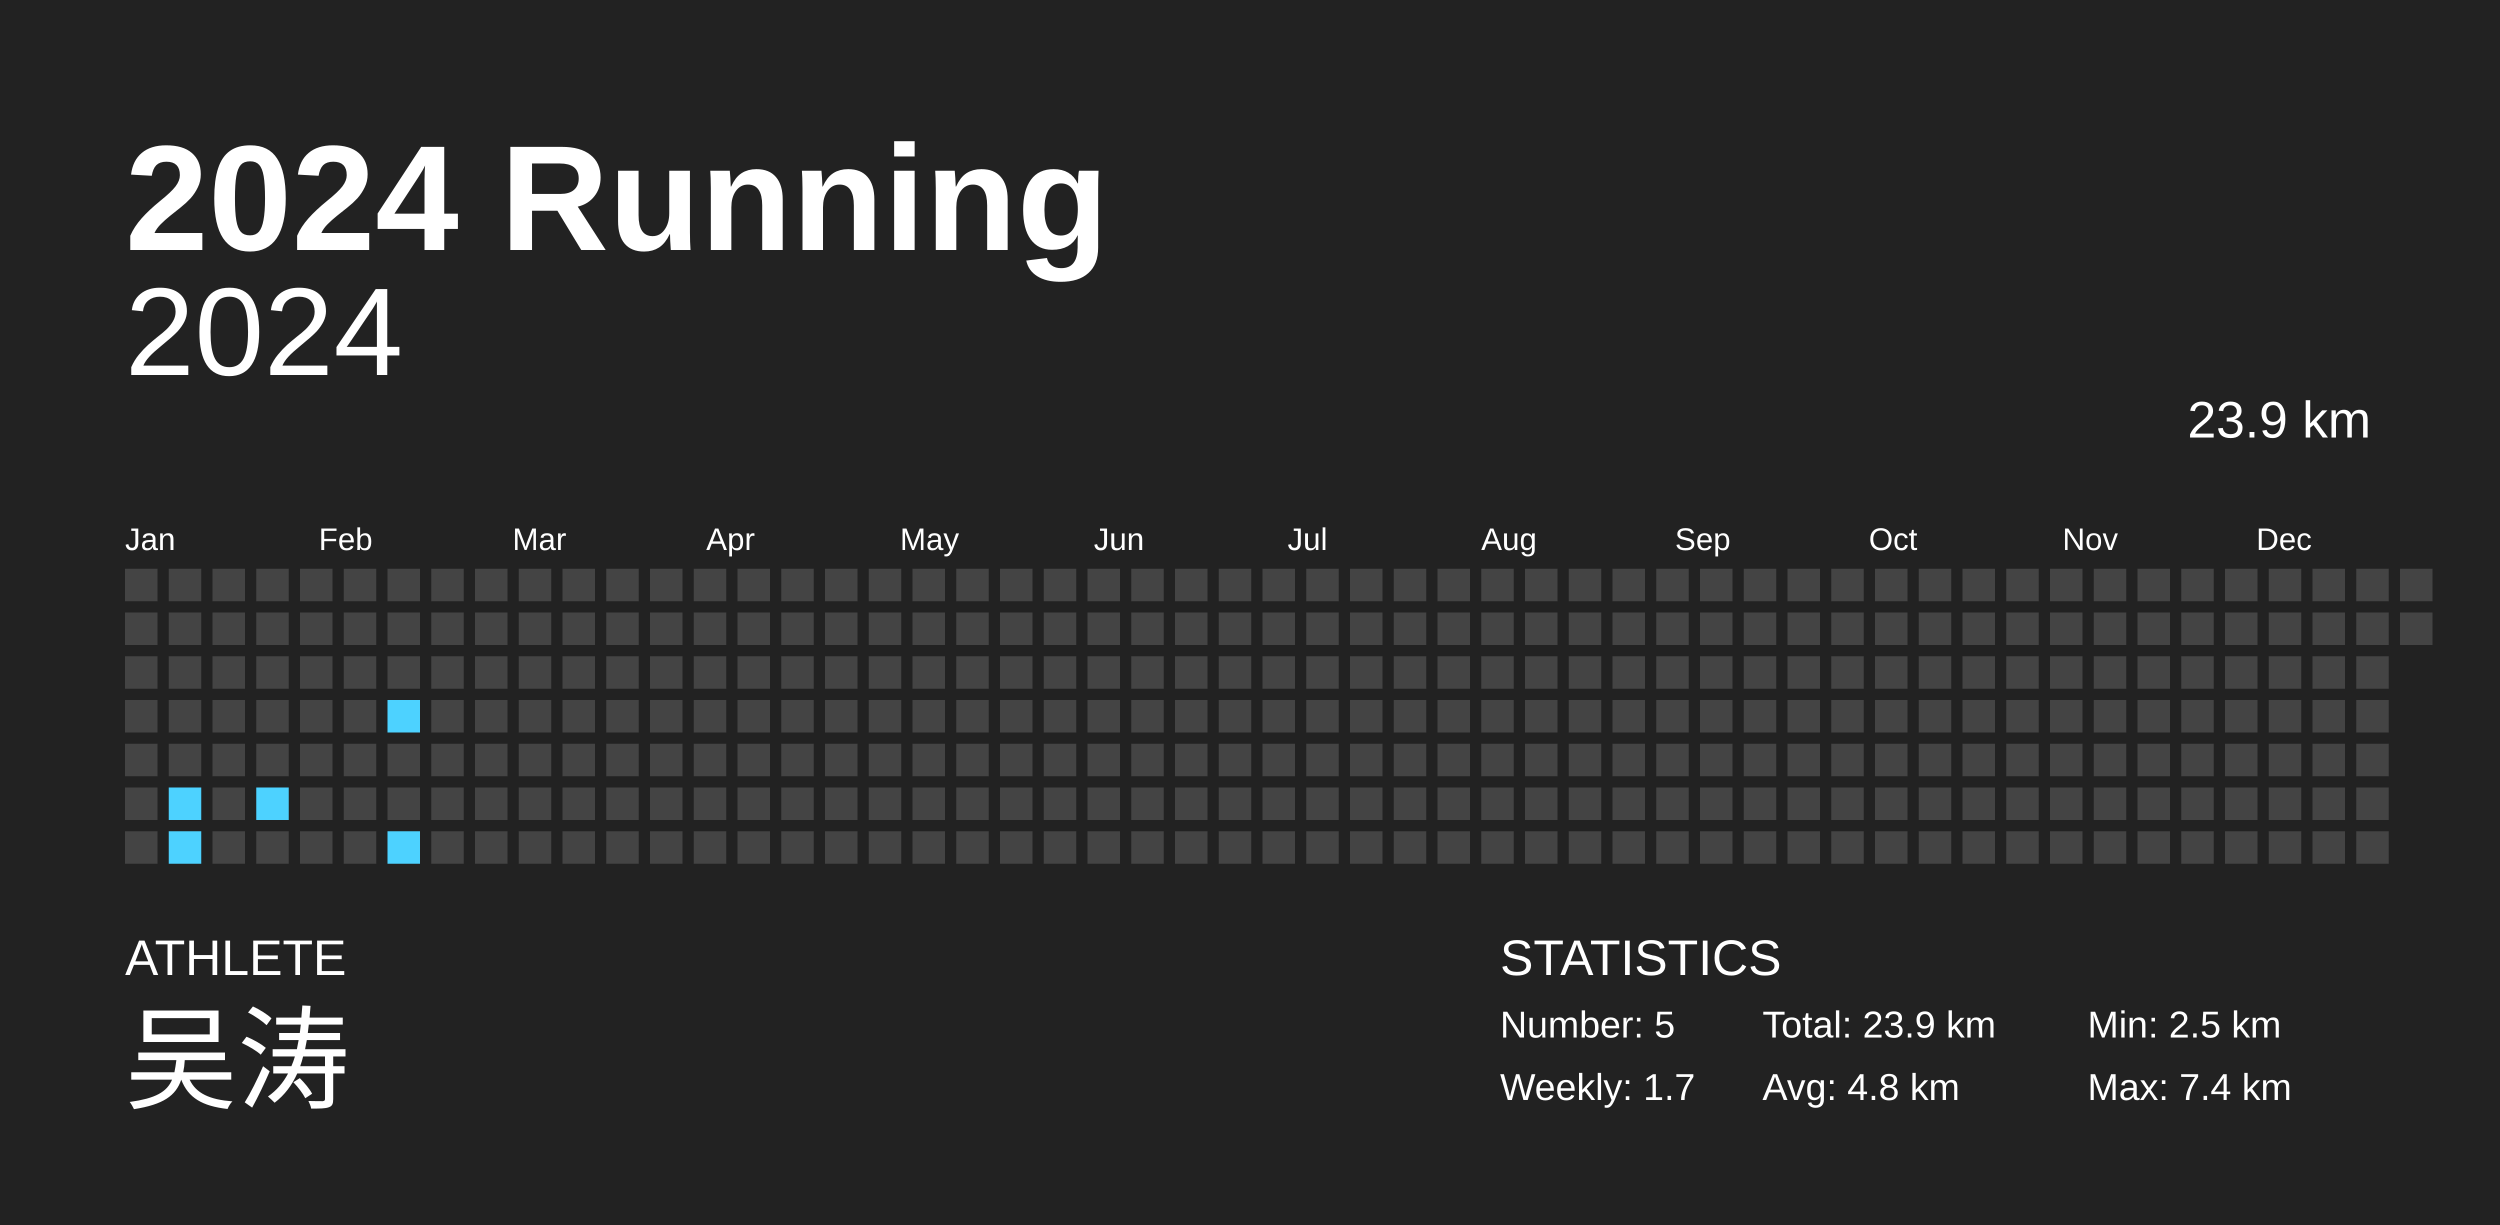
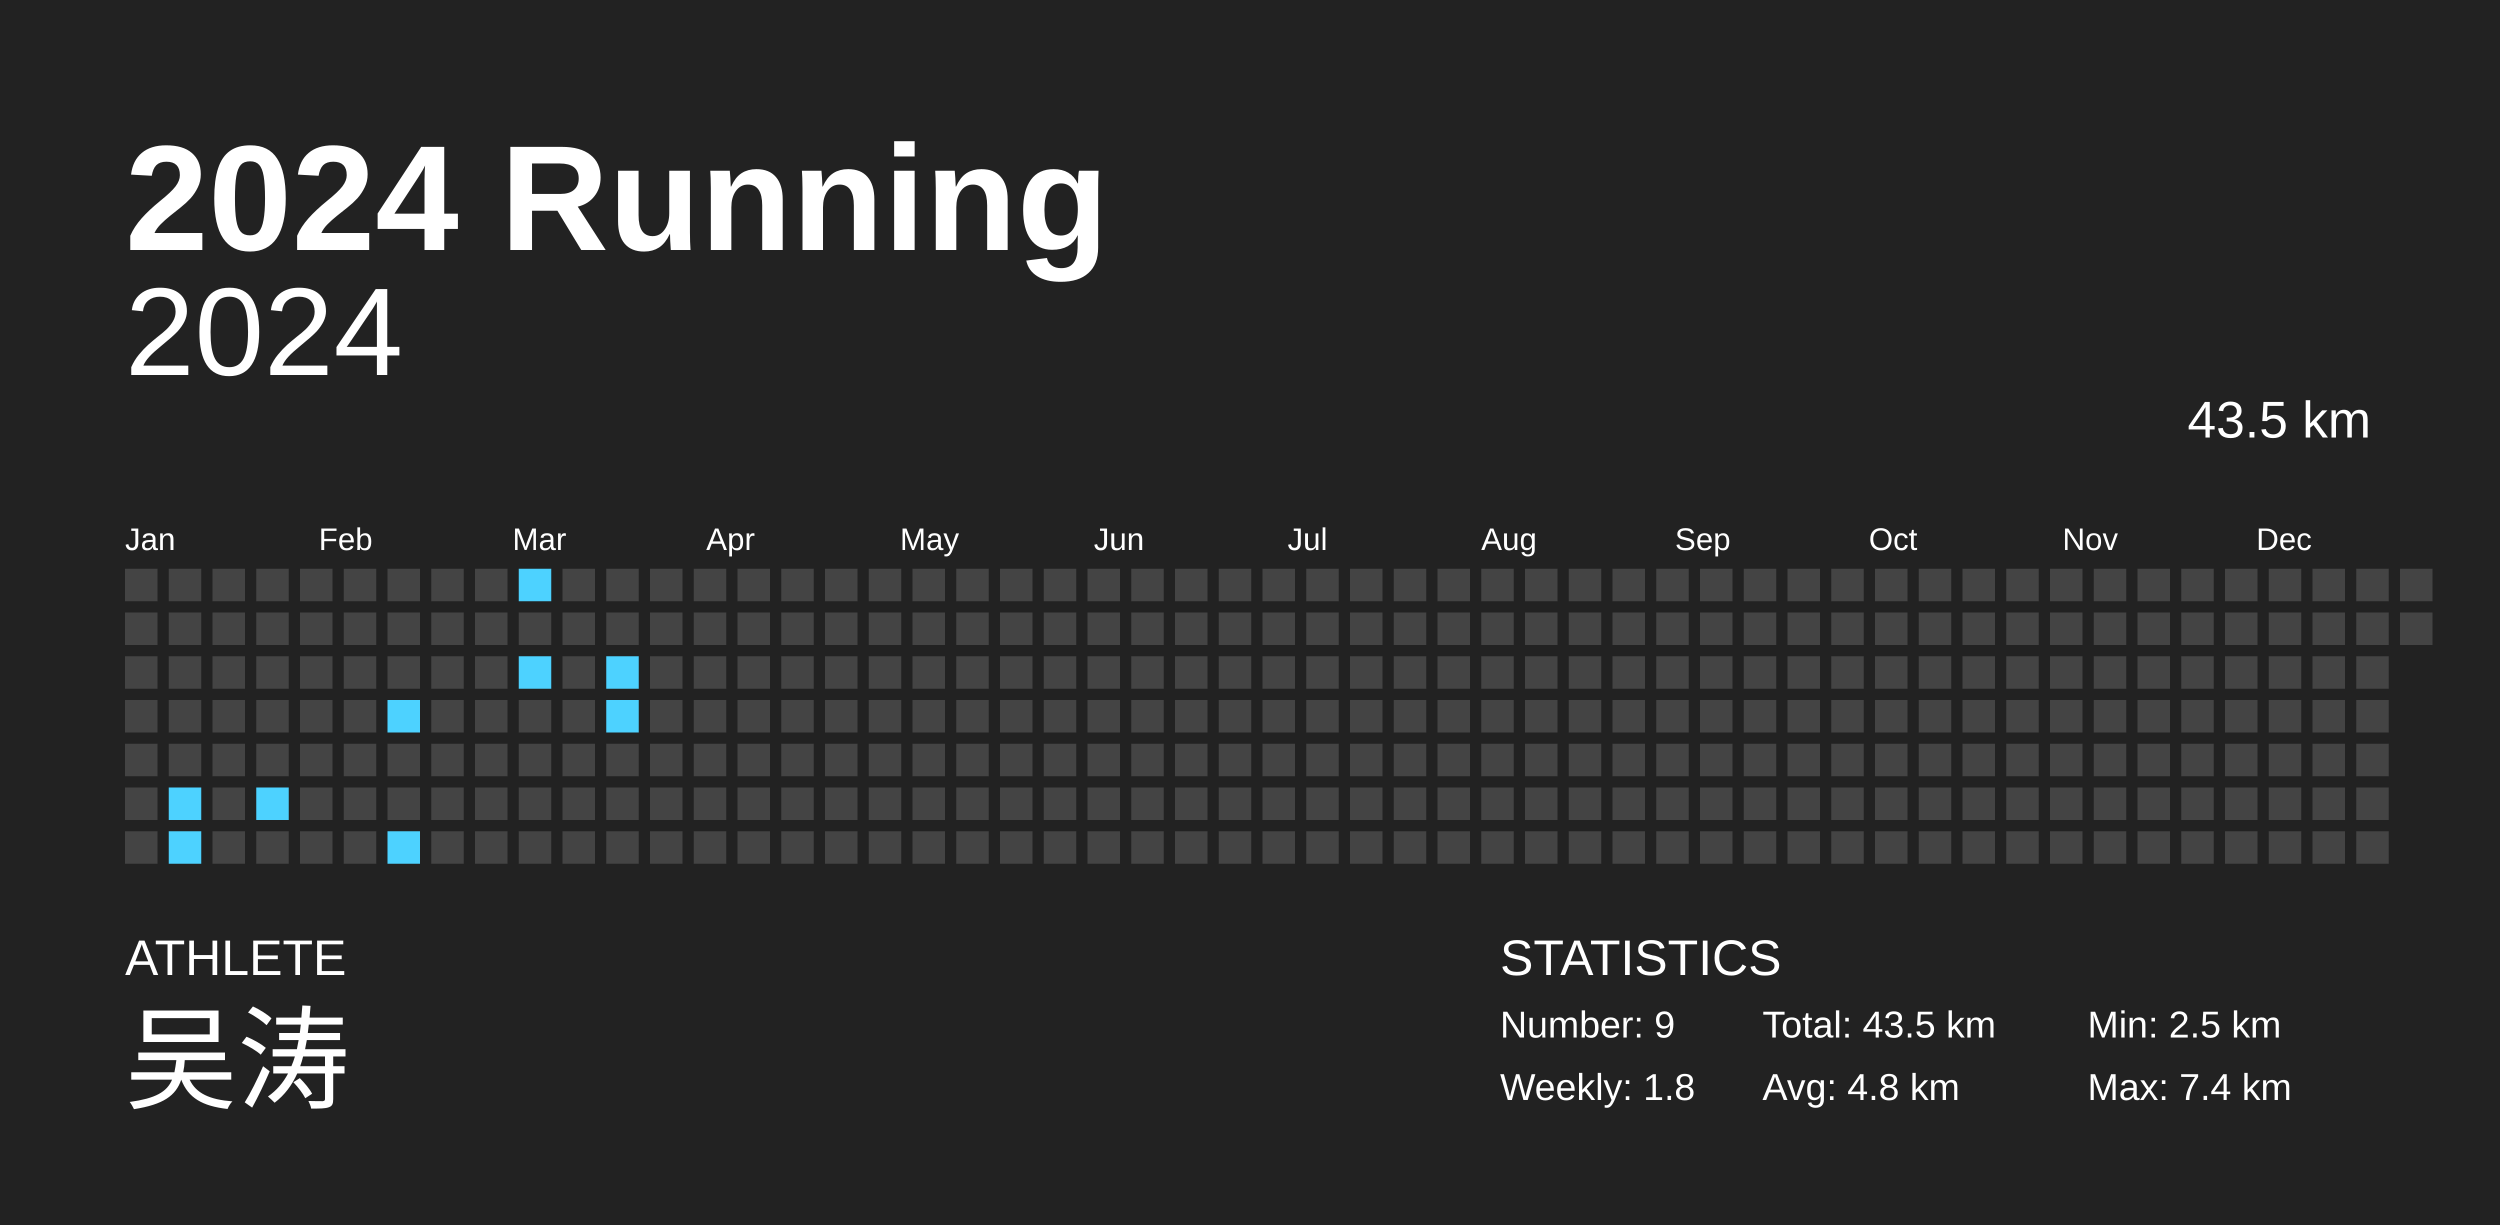
<svg xmlns="http://www.w3.org/2000/svg" baseProfile="full" height="98mm" version="1.1" viewBox="0,0,200,98" width="200mm">
  <defs />
  <rect fill="#222222" height="98" width="200" x="0" y="0" />
  <text fill="#FFFFFF" style="font-size:12px; font-family:Arial; font-weight:bold;" x="10" y="20">2024 Running</text>
  <text fill="#FFFFFF" style="font-size:4px; font-family:Arial" x="10" y="78">ATHLETE</text>
  <text fill="#FFFFFF" style="font-size:9px; font-family:Arial" x="10" y="88">吴涛</text>
  <text fill="#FFFFFF" style="font-size:4px; font-family:Arial" x="120" y="78">STATISTICS</text>
-   <text fill="#FFFFFF" style="font-size:3px; font-family:Arial" x="120" y="83">Number: 5</text>
-   <text fill="#FFFFFF" style="font-size:3px; font-family:Arial" x="120" y="88">Weekly: 1.7</text>
-   <text fill="#FFFFFF" style="font-size:3px; font-family:Arial" x="141" y="83">Total: 23.9 km</text>
+   <text fill="#FFFFFF" style="font-size:3px; font-family:Arial" x="120" y="83">Number: 9</text>
+   <text fill="#FFFFFF" style="font-size:3px; font-family:Arial" x="120" y="88">Weekly: 1.8</text>
+   <text fill="#FFFFFF" style="font-size:3px; font-family:Arial" x="141" y="83">Total: 43.5 km</text>
  <text fill="#FFFFFF" style="font-size:3px; font-family:Arial" x="141" y="88">Avg: 4.8 km</text>
  <text fill="#FFFFFF" style="font-size:3px; font-family:Arial" x="167" y="83">Min: 2.5 km</text>
  <text fill="#FFFFFF" style="font-size:3px; font-family:Arial" x="167" y="88">Max: 7.4 km</text>
  <text alignment-baseline="hanging" fill="#FFFFFF" style="font-size:10.0px; font-family:Arial;" x="10" y="30">2024</text>
-   <text alignment-baseline="hanging" fill="#FFFFFF" style="font-size:4.125px; font-family:Arial;" x="175" y="35">23.9 km</text>
+   <text alignment-baseline="hanging" fill="#FFFFFF" style="font-size:4.125px; font-family:Arial;" x="175" y="35">43.5 km</text>
  <text fill="#FFFFFF" style="font-size:2.5px; font-family:Arial" x="10.0" y="44">Jan</text>
  <text fill="#FFFFFF" style="font-size:2.5px; font-family:Arial" x="25.5" y="44">Feb</text>
  <text fill="#FFFFFF" style="font-size:2.5px; font-family:Arial" x="41.0" y="44">Mar</text>
  <text fill="#FFFFFF" style="font-size:2.5px; font-family:Arial" x="56.5" y="44">Apr</text>
  <text fill="#FFFFFF" style="font-size:2.5px; font-family:Arial" x="72.0" y="44">May</text>
  <text fill="#FFFFFF" style="font-size:2.5px; font-family:Arial" x="87.5" y="44">Jun</text>
  <text fill="#FFFFFF" style="font-size:2.5px; font-family:Arial" x="103.0" y="44">Jul</text>
  <text fill="#FFFFFF" style="font-size:2.5px; font-family:Arial" x="118.5" y="44">Aug</text>
  <text fill="#FFFFFF" style="font-size:2.5px; font-family:Arial" x="134.0" y="44">Sep</text>
  <text fill="#FFFFFF" style="font-size:2.5px; font-family:Arial" x="149.5" y="44">Oct</text>
  <text fill="#FFFFFF" style="font-size:2.5px; font-family:Arial" x="165.0" y="44">Nov</text>
  <text fill="#FFFFFF" style="font-size:2.5px; font-family:Arial" x="180.5" y="44">Dec</text>
  <rect fill="#444444" height="2.6" width="2.6" x="10.0" y="45.5" />
  <rect fill="#444444" height="2.6" width="2.6" x="10.0" y="49.0" />
  <rect fill="#444444" height="2.6" width="2.6" x="10.0" y="52.5" />
  <rect fill="#444444" height="2.6" width="2.6" x="10.0" y="56.0" />
  <rect fill="#444444" height="2.6" width="2.6" x="10.0" y="59.5" />
  <rect fill="#444444" height="2.6" width="2.6" x="10.0" y="63.0" />
  <rect fill="#444444" height="2.6" width="2.6" x="10.0" y="66.5" />
  <rect fill="#444444" height="2.6" width="2.6" x="13.5" y="45.5" />
  <rect fill="#444444" height="2.6" width="2.6" x="13.5" y="49.0" />
  <rect fill="#444444" height="2.6" width="2.6" x="13.5" y="52.5" />
  <rect fill="#444444" height="2.6" width="2.6" x="13.5" y="56.0" />
  <rect fill="#444444" height="2.6" width="2.6" x="13.5" y="59.5" />
  <rect fill="#4dd2ff" height="2.6" width="2.6" x="13.5" y="63.0" />
  <rect fill="#4dd2ff" height="2.6" width="2.6" x="13.5" y="66.5" />
  <rect fill="#444444" height="2.6" width="2.6" x="17.0" y="45.5" />
  <rect fill="#444444" height="2.6" width="2.6" x="17.0" y="49.0" />
  <rect fill="#444444" height="2.6" width="2.6" x="17.0" y="52.5" />
  <rect fill="#444444" height="2.6" width="2.6" x="17.0" y="56.0" />
  <rect fill="#444444" height="2.6" width="2.6" x="17.0" y="59.5" />
  <rect fill="#444444" height="2.6" width="2.6" x="17.0" y="63.0" />
  <rect fill="#444444" height="2.6" width="2.6" x="17.0" y="66.5" />
  <rect fill="#444444" height="2.6" width="2.6" x="20.5" y="45.5" />
  <rect fill="#444444" height="2.6" width="2.6" x="20.5" y="49.0" />
  <rect fill="#444444" height="2.6" width="2.6" x="20.5" y="52.5" />
  <rect fill="#444444" height="2.6" width="2.6" x="20.5" y="56.0" />
  <rect fill="#444444" height="2.6" width="2.6" x="20.5" y="59.5" />
  <rect fill="#4dd2ff" height="2.6" width="2.6" x="20.5" y="63.0" />
  <rect fill="#444444" height="2.6" width="2.6" x="20.5" y="66.5" />
  <rect fill="#444444" height="2.6" width="2.6" x="24.0" y="45.5" />
  <rect fill="#444444" height="2.6" width="2.6" x="24.0" y="49.0" />
  <rect fill="#444444" height="2.6" width="2.6" x="24.0" y="52.5" />
  <rect fill="#444444" height="2.6" width="2.6" x="24.0" y="56.0" />
  <rect fill="#444444" height="2.6" width="2.6" x="24.0" y="59.5" />
  <rect fill="#444444" height="2.6" width="2.6" x="24.0" y="63.0" />
  <rect fill="#444444" height="2.6" width="2.6" x="24.0" y="66.5" />
  <rect fill="#444444" height="2.6" width="2.6" x="27.5" y="45.5" />
  <rect fill="#444444" height="2.6" width="2.6" x="27.5" y="49.0" />
  <rect fill="#444444" height="2.6" width="2.6" x="27.5" y="52.5" />
  <rect fill="#444444" height="2.6" width="2.6" x="27.5" y="56.0" />
  <rect fill="#444444" height="2.6" width="2.6" x="27.5" y="59.5" />
  <rect fill="#444444" height="2.6" width="2.6" x="27.5" y="63.0" />
  <rect fill="#444444" height="2.6" width="2.6" x="27.5" y="66.5" />
  <rect fill="#444444" height="2.6" width="2.6" x="31.0" y="45.5" />
  <rect fill="#444444" height="2.6" width="2.6" x="31.0" y="49.0" />
  <rect fill="#444444" height="2.6" width="2.6" x="31.0" y="52.5" />
  <rect fill="#4dd2ff" height="2.6" width="2.6" x="31.0" y="56.0" />
  <rect fill="#444444" height="2.6" width="2.6" x="31.0" y="59.5" />
  <rect fill="#444444" height="2.6" width="2.6" x="31.0" y="63.0" />
  <rect fill="#4dd2ff" height="2.6" width="2.6" x="31.0" y="66.5" />
  <rect fill="#444444" height="2.6" width="2.6" x="34.5" y="45.5" />
  <rect fill="#444444" height="2.6" width="2.6" x="34.5" y="49.0" />
  <rect fill="#444444" height="2.6" width="2.6" x="34.5" y="52.5" />
  <rect fill="#444444" height="2.6" width="2.6" x="34.5" y="56.0" />
  <rect fill="#444444" height="2.6" width="2.6" x="34.5" y="59.5" />
  <rect fill="#444444" height="2.6" width="2.6" x="34.5" y="63.0" />
  <rect fill="#444444" height="2.6" width="2.6" x="34.5" y="66.5" />
  <rect fill="#444444" height="2.6" width="2.6" x="38.0" y="45.5" />
  <rect fill="#444444" height="2.6" width="2.6" x="38.0" y="49.0" />
  <rect fill="#444444" height="2.6" width="2.6" x="38.0" y="52.5" />
  <rect fill="#444444" height="2.6" width="2.6" x="38.0" y="56.0" />
  <rect fill="#444444" height="2.6" width="2.6" x="38.0" y="59.5" />
  <rect fill="#444444" height="2.6" width="2.6" x="38.0" y="63.0" />
  <rect fill="#444444" height="2.6" width="2.6" x="38.0" y="66.5" />
-   <rect fill="#444444" height="2.6" width="2.6" x="41.5" y="45.5" />
+   <rect fill="#4dd2ff" height="2.6" width="2.6" x="41.5" y="45.5" />
  <rect fill="#444444" height="2.6" width="2.6" x="41.5" y="49.0" />
-   <rect fill="#444444" height="2.6" width="2.6" x="41.5" y="52.5" />
+   <rect fill="#4dd2ff" height="2.6" width="2.6" x="41.5" y="52.5" />
  <rect fill="#444444" height="2.6" width="2.6" x="41.5" y="56.0" />
  <rect fill="#444444" height="2.6" width="2.6" x="41.5" y="59.5" />
  <rect fill="#444444" height="2.6" width="2.6" x="41.5" y="63.0" />
  <rect fill="#444444" height="2.6" width="2.6" x="41.5" y="66.5" />
  <rect fill="#444444" height="2.6" width="2.6" x="45.0" y="45.5" />
  <rect fill="#444444" height="2.6" width="2.6" x="45.0" y="49.0" />
  <rect fill="#444444" height="2.6" width="2.6" x="45.0" y="52.5" />
  <rect fill="#444444" height="2.6" width="2.6" x="45.0" y="56.0" />
  <rect fill="#444444" height="2.6" width="2.6" x="45.0" y="59.5" />
  <rect fill="#444444" height="2.6" width="2.6" x="45.0" y="63.0" />
  <rect fill="#444444" height="2.6" width="2.6" x="45.0" y="66.5" />
  <rect fill="#444444" height="2.6" width="2.6" x="48.5" y="45.5" />
  <rect fill="#444444" height="2.6" width="2.6" x="48.5" y="49.0" />
-   <rect fill="#444444" height="2.6" width="2.6" x="48.5" y="52.5" />
-   <rect fill="#444444" height="2.6" width="2.6" x="48.5" y="56.0" />
+   <rect fill="#4dd2ff" height="2.6" width="2.6" x="48.5" y="52.5" />
+   <rect fill="#4dd2ff" height="2.6" width="2.6" x="48.5" y="56.0" />
  <rect fill="#444444" height="2.6" width="2.6" x="48.5" y="59.5" />
  <rect fill="#444444" height="2.6" width="2.6" x="48.5" y="63.0" />
  <rect fill="#444444" height="2.6" width="2.6" x="48.5" y="66.5" />
  <rect fill="#444444" height="2.6" width="2.6" x="52.0" y="45.5" />
  <rect fill="#444444" height="2.6" width="2.6" x="52.0" y="49.0" />
  <rect fill="#444444" height="2.6" width="2.6" x="52.0" y="52.5" />
  <rect fill="#444444" height="2.6" width="2.6" x="52.0" y="56.0" />
  <rect fill="#444444" height="2.6" width="2.6" x="52.0" y="59.5" />
  <rect fill="#444444" height="2.6" width="2.6" x="52.0" y="63.0" />
  <rect fill="#444444" height="2.6" width="2.6" x="52.0" y="66.5" />
  <rect fill="#444444" height="2.6" width="2.6" x="55.5" y="45.5" />
  <rect fill="#444444" height="2.6" width="2.6" x="55.5" y="49.0" />
  <rect fill="#444444" height="2.6" width="2.6" x="55.5" y="52.5" />
  <rect fill="#444444" height="2.6" width="2.6" x="55.5" y="56.0" />
  <rect fill="#444444" height="2.6" width="2.6" x="55.5" y="59.5" />
  <rect fill="#444444" height="2.6" width="2.6" x="55.5" y="63.0" />
  <rect fill="#444444" height="2.6" width="2.6" x="55.5" y="66.5" />
  <rect fill="#444444" height="2.6" width="2.6" x="59.0" y="45.5" />
  <rect fill="#444444" height="2.6" width="2.6" x="59.0" y="49.0" />
  <rect fill="#444444" height="2.6" width="2.6" x="59.0" y="52.5" />
  <rect fill="#444444" height="2.6" width="2.6" x="59.0" y="56.0" />
  <rect fill="#444444" height="2.6" width="2.6" x="59.0" y="59.5" />
  <rect fill="#444444" height="2.6" width="2.6" x="59.0" y="63.0" />
  <rect fill="#444444" height="2.6" width="2.6" x="59.0" y="66.5" />
  <rect fill="#444444" height="2.6" width="2.6" x="62.5" y="45.5" />
  <rect fill="#444444" height="2.6" width="2.6" x="62.5" y="49.0" />
  <rect fill="#444444" height="2.6" width="2.6" x="62.5" y="52.5" />
  <rect fill="#444444" height="2.6" width="2.6" x="62.5" y="56.0" />
  <rect fill="#444444" height="2.6" width="2.6" x="62.5" y="59.5" />
  <rect fill="#444444" height="2.6" width="2.6" x="62.5" y="63.0" />
  <rect fill="#444444" height="2.6" width="2.6" x="62.5" y="66.5" />
  <rect fill="#444444" height="2.6" width="2.6" x="66.0" y="45.5" />
  <rect fill="#444444" height="2.6" width="2.6" x="66.0" y="49.0" />
  <rect fill="#444444" height="2.6" width="2.6" x="66.0" y="52.5" />
  <rect fill="#444444" height="2.6" width="2.6" x="66.0" y="56.0" />
  <rect fill="#444444" height="2.6" width="2.6" x="66.0" y="59.5" />
  <rect fill="#444444" height="2.6" width="2.6" x="66.0" y="63.0" />
  <rect fill="#444444" height="2.6" width="2.6" x="66.0" y="66.5" />
  <rect fill="#444444" height="2.6" width="2.6" x="69.5" y="45.5" />
  <rect fill="#444444" height="2.6" width="2.6" x="69.5" y="49.0" />
  <rect fill="#444444" height="2.6" width="2.6" x="69.5" y="52.5" />
  <rect fill="#444444" height="2.6" width="2.6" x="69.5" y="56.0" />
  <rect fill="#444444" height="2.6" width="2.6" x="69.5" y="59.5" />
  <rect fill="#444444" height="2.6" width="2.6" x="69.5" y="63.0" />
  <rect fill="#444444" height="2.6" width="2.6" x="69.5" y="66.5" />
  <rect fill="#444444" height="2.6" width="2.6" x="73.0" y="45.5" />
  <rect fill="#444444" height="2.6" width="2.6" x="73.0" y="49.0" />
  <rect fill="#444444" height="2.6" width="2.6" x="73.0" y="52.5" />
  <rect fill="#444444" height="2.6" width="2.6" x="73.0" y="56.0" />
  <rect fill="#444444" height="2.6" width="2.6" x="73.0" y="59.5" />
  <rect fill="#444444" height="2.6" width="2.6" x="73.0" y="63.0" />
  <rect fill="#444444" height="2.6" width="2.6" x="73.0" y="66.5" />
  <rect fill="#444444" height="2.6" width="2.6" x="76.5" y="45.5" />
  <rect fill="#444444" height="2.6" width="2.6" x="76.5" y="49.0" />
  <rect fill="#444444" height="2.6" width="2.6" x="76.5" y="52.5" />
  <rect fill="#444444" height="2.6" width="2.6" x="76.5" y="56.0" />
  <rect fill="#444444" height="2.6" width="2.6" x="76.5" y="59.5" />
  <rect fill="#444444" height="2.6" width="2.6" x="76.5" y="63.0" />
  <rect fill="#444444" height="2.6" width="2.6" x="76.5" y="66.5" />
  <rect fill="#444444" height="2.6" width="2.6" x="80.0" y="45.5" />
  <rect fill="#444444" height="2.6" width="2.6" x="80.0" y="49.0" />
  <rect fill="#444444" height="2.6" width="2.6" x="80.0" y="52.5" />
  <rect fill="#444444" height="2.6" width="2.6" x="80.0" y="56.0" />
  <rect fill="#444444" height="2.6" width="2.6" x="80.0" y="59.5" />
  <rect fill="#444444" height="2.6" width="2.6" x="80.0" y="63.0" />
  <rect fill="#444444" height="2.6" width="2.6" x="80.0" y="66.5" />
  <rect fill="#444444" height="2.6" width="2.6" x="83.5" y="45.5" />
  <rect fill="#444444" height="2.6" width="2.6" x="83.5" y="49.0" />
  <rect fill="#444444" height="2.6" width="2.6" x="83.5" y="52.5" />
  <rect fill="#444444" height="2.6" width="2.6" x="83.5" y="56.0" />
  <rect fill="#444444" height="2.6" width="2.6" x="83.5" y="59.5" />
  <rect fill="#444444" height="2.6" width="2.6" x="83.5" y="63.0" />
  <rect fill="#444444" height="2.6" width="2.6" x="83.5" y="66.5" />
  <rect fill="#444444" height="2.6" width="2.6" x="87.0" y="45.5" />
  <rect fill="#444444" height="2.6" width="2.6" x="87.0" y="49.0" />
  <rect fill="#444444" height="2.6" width="2.6" x="87.0" y="52.5" />
  <rect fill="#444444" height="2.6" width="2.6" x="87.0" y="56.0" />
  <rect fill="#444444" height="2.6" width="2.6" x="87.0" y="59.5" />
  <rect fill="#444444" height="2.6" width="2.6" x="87.0" y="63.0" />
  <rect fill="#444444" height="2.6" width="2.6" x="87.0" y="66.5" />
  <rect fill="#444444" height="2.6" width="2.6" x="90.5" y="45.5" />
  <rect fill="#444444" height="2.6" width="2.6" x="90.5" y="49.0" />
  <rect fill="#444444" height="2.6" width="2.6" x="90.5" y="52.5" />
  <rect fill="#444444" height="2.6" width="2.6" x="90.5" y="56.0" />
  <rect fill="#444444" height="2.6" width="2.6" x="90.5" y="59.5" />
  <rect fill="#444444" height="2.6" width="2.6" x="90.5" y="63.0" />
  <rect fill="#444444" height="2.6" width="2.6" x="90.5" y="66.5" />
  <rect fill="#444444" height="2.6" width="2.6" x="94.0" y="45.5" />
  <rect fill="#444444" height="2.6" width="2.6" x="94.0" y="49.0" />
  <rect fill="#444444" height="2.6" width="2.6" x="94.0" y="52.5" />
  <rect fill="#444444" height="2.6" width="2.6" x="94.0" y="56.0" />
  <rect fill="#444444" height="2.6" width="2.6" x="94.0" y="59.5" />
  <rect fill="#444444" height="2.6" width="2.6" x="94.0" y="63.0" />
  <rect fill="#444444" height="2.6" width="2.6" x="94.0" y="66.5" />
  <rect fill="#444444" height="2.6" width="2.6" x="97.5" y="45.5" />
  <rect fill="#444444" height="2.6" width="2.6" x="97.5" y="49.0" />
  <rect fill="#444444" height="2.6" width="2.6" x="97.5" y="52.5" />
  <rect fill="#444444" height="2.6" width="2.6" x="97.5" y="56.0" />
  <rect fill="#444444" height="2.6" width="2.6" x="97.5" y="59.5" />
  <rect fill="#444444" height="2.6" width="2.6" x="97.5" y="63.0" />
  <rect fill="#444444" height="2.6" width="2.6" x="97.5" y="66.5" />
  <rect fill="#444444" height="2.6" width="2.6" x="101.0" y="45.5" />
  <rect fill="#444444" height="2.6" width="2.6" x="101.0" y="49.0" />
  <rect fill="#444444" height="2.6" width="2.6" x="101.0" y="52.5" />
  <rect fill="#444444" height="2.6" width="2.6" x="101.0" y="56.0" />
  <rect fill="#444444" height="2.6" width="2.6" x="101.0" y="59.5" />
  <rect fill="#444444" height="2.6" width="2.6" x="101.0" y="63.0" />
  <rect fill="#444444" height="2.6" width="2.6" x="101.0" y="66.5" />
  <rect fill="#444444" height="2.6" width="2.6" x="104.5" y="45.5" />
  <rect fill="#444444" height="2.6" width="2.6" x="104.5" y="49.0" />
  <rect fill="#444444" height="2.6" width="2.6" x="104.5" y="52.5" />
  <rect fill="#444444" height="2.6" width="2.6" x="104.5" y="56.0" />
  <rect fill="#444444" height="2.6" width="2.6" x="104.5" y="59.5" />
  <rect fill="#444444" height="2.6" width="2.6" x="104.5" y="63.0" />
  <rect fill="#444444" height="2.6" width="2.6" x="104.5" y="66.5" />
  <rect fill="#444444" height="2.6" width="2.6" x="108.0" y="45.5" />
  <rect fill="#444444" height="2.6" width="2.6" x="108.0" y="49.0" />
  <rect fill="#444444" height="2.6" width="2.6" x="108.0" y="52.5" />
  <rect fill="#444444" height="2.6" width="2.6" x="108.0" y="56.0" />
  <rect fill="#444444" height="2.6" width="2.6" x="108.0" y="59.5" />
  <rect fill="#444444" height="2.6" width="2.6" x="108.0" y="63.0" />
  <rect fill="#444444" height="2.6" width="2.6" x="108.0" y="66.5" />
  <rect fill="#444444" height="2.6" width="2.6" x="111.5" y="45.5" />
  <rect fill="#444444" height="2.6" width="2.6" x="111.5" y="49.0" />
  <rect fill="#444444" height="2.6" width="2.6" x="111.5" y="52.5" />
  <rect fill="#444444" height="2.6" width="2.6" x="111.5" y="56.0" />
  <rect fill="#444444" height="2.6" width="2.6" x="111.5" y="59.5" />
  <rect fill="#444444" height="2.6" width="2.6" x="111.5" y="63.0" />
  <rect fill="#444444" height="2.6" width="2.6" x="111.5" y="66.5" />
  <rect fill="#444444" height="2.6" width="2.6" x="115.0" y="45.5" />
  <rect fill="#444444" height="2.6" width="2.6" x="115.0" y="49.0" />
  <rect fill="#444444" height="2.6" width="2.6" x="115.0" y="52.5" />
  <rect fill="#444444" height="2.6" width="2.6" x="115.0" y="56.0" />
  <rect fill="#444444" height="2.6" width="2.6" x="115.0" y="59.5" />
  <rect fill="#444444" height="2.6" width="2.6" x="115.0" y="63.0" />
  <rect fill="#444444" height="2.6" width="2.6" x="115.0" y="66.5" />
  <rect fill="#444444" height="2.6" width="2.6" x="118.5" y="45.5" />
  <rect fill="#444444" height="2.6" width="2.6" x="118.5" y="49.0" />
  <rect fill="#444444" height="2.6" width="2.6" x="118.5" y="52.5" />
  <rect fill="#444444" height="2.6" width="2.6" x="118.5" y="56.0" />
  <rect fill="#444444" height="2.6" width="2.6" x="118.5" y="59.5" />
  <rect fill="#444444" height="2.6" width="2.6" x="118.5" y="63.0" />
  <rect fill="#444444" height="2.6" width="2.6" x="118.5" y="66.5" />
  <rect fill="#444444" height="2.6" width="2.6" x="122.0" y="45.5" />
  <rect fill="#444444" height="2.6" width="2.6" x="122.0" y="49.0" />
  <rect fill="#444444" height="2.6" width="2.6" x="122.0" y="52.5" />
  <rect fill="#444444" height="2.6" width="2.6" x="122.0" y="56.0" />
  <rect fill="#444444" height="2.6" width="2.6" x="122.0" y="59.5" />
  <rect fill="#444444" height="2.6" width="2.6" x="122.0" y="63.0" />
  <rect fill="#444444" height="2.6" width="2.6" x="122.0" y="66.5" />
  <rect fill="#444444" height="2.6" width="2.6" x="125.5" y="45.5" />
  <rect fill="#444444" height="2.6" width="2.6" x="125.5" y="49.0" />
  <rect fill="#444444" height="2.6" width="2.6" x="125.5" y="52.5" />
  <rect fill="#444444" height="2.6" width="2.6" x="125.5" y="56.0" />
  <rect fill="#444444" height="2.6" width="2.6" x="125.5" y="59.5" />
  <rect fill="#444444" height="2.6" width="2.6" x="125.5" y="63.0" />
  <rect fill="#444444" height="2.6" width="2.6" x="125.5" y="66.5" />
  <rect fill="#444444" height="2.6" width="2.6" x="129.0" y="45.5" />
  <rect fill="#444444" height="2.6" width="2.6" x="129.0" y="49.0" />
  <rect fill="#444444" height="2.6" width="2.6" x="129.0" y="52.5" />
  <rect fill="#444444" height="2.6" width="2.6" x="129.0" y="56.0" />
  <rect fill="#444444" height="2.6" width="2.6" x="129.0" y="59.5" />
  <rect fill="#444444" height="2.6" width="2.6" x="129.0" y="63.0" />
  <rect fill="#444444" height="2.6" width="2.6" x="129.0" y="66.5" />
  <rect fill="#444444" height="2.6" width="2.6" x="132.5" y="45.5" />
  <rect fill="#444444" height="2.6" width="2.6" x="132.5" y="49.0" />
  <rect fill="#444444" height="2.6" width="2.6" x="132.5" y="52.5" />
  <rect fill="#444444" height="2.6" width="2.6" x="132.5" y="56.0" />
  <rect fill="#444444" height="2.6" width="2.6" x="132.5" y="59.5" />
  <rect fill="#444444" height="2.6" width="2.6" x="132.5" y="63.0" />
  <rect fill="#444444" height="2.6" width="2.6" x="132.5" y="66.5" />
  <rect fill="#444444" height="2.6" width="2.6" x="136.0" y="45.5" />
  <rect fill="#444444" height="2.6" width="2.6" x="136.0" y="49.0" />
  <rect fill="#444444" height="2.6" width="2.6" x="136.0" y="52.5" />
  <rect fill="#444444" height="2.6" width="2.6" x="136.0" y="56.0" />
  <rect fill="#444444" height="2.6" width="2.6" x="136.0" y="59.5" />
  <rect fill="#444444" height="2.6" width="2.6" x="136.0" y="63.0" />
  <rect fill="#444444" height="2.6" width="2.6" x="136.0" y="66.5" />
  <rect fill="#444444" height="2.6" width="2.6" x="139.5" y="45.5" />
  <rect fill="#444444" height="2.6" width="2.6" x="139.5" y="49.0" />
  <rect fill="#444444" height="2.6" width="2.6" x="139.5" y="52.5" />
  <rect fill="#444444" height="2.6" width="2.6" x="139.5" y="56.0" />
  <rect fill="#444444" height="2.6" width="2.6" x="139.5" y="59.5" />
  <rect fill="#444444" height="2.6" width="2.6" x="139.5" y="63.0" />
  <rect fill="#444444" height="2.6" width="2.6" x="139.5" y="66.5" />
  <rect fill="#444444" height="2.6" width="2.6" x="143.0" y="45.5" />
  <rect fill="#444444" height="2.6" width="2.6" x="143.0" y="49.0" />
  <rect fill="#444444" height="2.6" width="2.6" x="143.0" y="52.5" />
  <rect fill="#444444" height="2.6" width="2.6" x="143.0" y="56.0" />
  <rect fill="#444444" height="2.6" width="2.6" x="143.0" y="59.5" />
  <rect fill="#444444" height="2.6" width="2.6" x="143.0" y="63.0" />
  <rect fill="#444444" height="2.6" width="2.6" x="143.0" y="66.5" />
  <rect fill="#444444" height="2.6" width="2.6" x="146.5" y="45.5" />
  <rect fill="#444444" height="2.6" width="2.6" x="146.5" y="49.0" />
  <rect fill="#444444" height="2.6" width="2.6" x="146.5" y="52.5" />
  <rect fill="#444444" height="2.6" width="2.6" x="146.5" y="56.0" />
  <rect fill="#444444" height="2.6" width="2.6" x="146.5" y="59.5" />
  <rect fill="#444444" height="2.6" width="2.6" x="146.5" y="63.0" />
  <rect fill="#444444" height="2.6" width="2.6" x="146.5" y="66.5" />
  <rect fill="#444444" height="2.6" width="2.6" x="150.0" y="45.5" />
  <rect fill="#444444" height="2.6" width="2.6" x="150.0" y="49.0" />
  <rect fill="#444444" height="2.6" width="2.6" x="150.0" y="52.5" />
  <rect fill="#444444" height="2.6" width="2.6" x="150.0" y="56.0" />
  <rect fill="#444444" height="2.6" width="2.6" x="150.0" y="59.5" />
  <rect fill="#444444" height="2.6" width="2.6" x="150.0" y="63.0" />
  <rect fill="#444444" height="2.6" width="2.6" x="150.0" y="66.5" />
  <rect fill="#444444" height="2.6" width="2.6" x="153.5" y="45.5" />
  <rect fill="#444444" height="2.6" width="2.6" x="153.5" y="49.0" />
  <rect fill="#444444" height="2.6" width="2.6" x="153.5" y="52.5" />
  <rect fill="#444444" height="2.6" width="2.6" x="153.5" y="56.0" />
  <rect fill="#444444" height="2.6" width="2.6" x="153.5" y="59.5" />
  <rect fill="#444444" height="2.6" width="2.6" x="153.5" y="63.0" />
  <rect fill="#444444" height="2.6" width="2.6" x="153.5" y="66.5" />
  <rect fill="#444444" height="2.6" width="2.6" x="157.0" y="45.5" />
  <rect fill="#444444" height="2.6" width="2.6" x="157.0" y="49.0" />
  <rect fill="#444444" height="2.6" width="2.6" x="157.0" y="52.5" />
  <rect fill="#444444" height="2.6" width="2.6" x="157.0" y="56.0" />
  <rect fill="#444444" height="2.6" width="2.6" x="157.0" y="59.5" />
  <rect fill="#444444" height="2.6" width="2.6" x="157.0" y="63.0" />
  <rect fill="#444444" height="2.6" width="2.6" x="157.0" y="66.5" />
  <rect fill="#444444" height="2.6" width="2.6" x="160.5" y="45.5" />
  <rect fill="#444444" height="2.6" width="2.6" x="160.5" y="49.0" />
  <rect fill="#444444" height="2.6" width="2.6" x="160.5" y="52.5" />
  <rect fill="#444444" height="2.6" width="2.6" x="160.5" y="56.0" />
  <rect fill="#444444" height="2.6" width="2.6" x="160.5" y="59.5" />
  <rect fill="#444444" height="2.6" width="2.6" x="160.5" y="63.0" />
  <rect fill="#444444" height="2.6" width="2.6" x="160.5" y="66.5" />
  <rect fill="#444444" height="2.6" width="2.6" x="164.0" y="45.5" />
  <rect fill="#444444" height="2.6" width="2.6" x="164.0" y="49.0" />
  <rect fill="#444444" height="2.6" width="2.6" x="164.0" y="52.5" />
  <rect fill="#444444" height="2.6" width="2.6" x="164.0" y="56.0" />
  <rect fill="#444444" height="2.6" width="2.6" x="164.0" y="59.5" />
  <rect fill="#444444" height="2.6" width="2.6" x="164.0" y="63.0" />
  <rect fill="#444444" height="2.6" width="2.6" x="164.0" y="66.5" />
  <rect fill="#444444" height="2.6" width="2.6" x="167.5" y="45.5" />
  <rect fill="#444444" height="2.6" width="2.6" x="167.5" y="49.0" />
  <rect fill="#444444" height="2.6" width="2.6" x="167.5" y="52.5" />
  <rect fill="#444444" height="2.6" width="2.6" x="167.5" y="56.0" />
  <rect fill="#444444" height="2.6" width="2.6" x="167.5" y="59.5" />
  <rect fill="#444444" height="2.6" width="2.6" x="167.5" y="63.0" />
  <rect fill="#444444" height="2.6" width="2.6" x="167.5" y="66.5" />
  <rect fill="#444444" height="2.6" width="2.6" x="171.0" y="45.5" />
  <rect fill="#444444" height="2.6" width="2.6" x="171.0" y="49.0" />
  <rect fill="#444444" height="2.6" width="2.6" x="171.0" y="52.5" />
  <rect fill="#444444" height="2.6" width="2.6" x="171.0" y="56.0" />
  <rect fill="#444444" height="2.6" width="2.6" x="171.0" y="59.5" />
  <rect fill="#444444" height="2.6" width="2.6" x="171.0" y="63.0" />
  <rect fill="#444444" height="2.6" width="2.6" x="171.0" y="66.5" />
  <rect fill="#444444" height="2.6" width="2.6" x="174.5" y="45.5" />
  <rect fill="#444444" height="2.6" width="2.6" x="174.5" y="49.0" />
  <rect fill="#444444" height="2.6" width="2.6" x="174.5" y="52.5" />
  <rect fill="#444444" height="2.6" width="2.6" x="174.5" y="56.0" />
  <rect fill="#444444" height="2.6" width="2.6" x="174.5" y="59.5" />
  <rect fill="#444444" height="2.6" width="2.6" x="174.5" y="63.0" />
  <rect fill="#444444" height="2.6" width="2.6" x="174.5" y="66.5" />
  <rect fill="#444444" height="2.6" width="2.6" x="178.0" y="45.5" />
  <rect fill="#444444" height="2.6" width="2.6" x="178.0" y="49.0" />
  <rect fill="#444444" height="2.6" width="2.6" x="178.0" y="52.5" />
  <rect fill="#444444" height="2.6" width="2.6" x="178.0" y="56.0" />
  <rect fill="#444444" height="2.6" width="2.6" x="178.0" y="59.5" />
  <rect fill="#444444" height="2.6" width="2.6" x="178.0" y="63.0" />
  <rect fill="#444444" height="2.6" width="2.6" x="178.0" y="66.5" />
  <rect fill="#444444" height="2.6" width="2.6" x="181.5" y="45.5" />
  <rect fill="#444444" height="2.6" width="2.6" x="181.5" y="49.0" />
  <rect fill="#444444" height="2.6" width="2.6" x="181.5" y="52.5" />
  <rect fill="#444444" height="2.6" width="2.6" x="181.5" y="56.0" />
  <rect fill="#444444" height="2.6" width="2.6" x="181.5" y="59.5" />
  <rect fill="#444444" height="2.6" width="2.6" x="181.5" y="63.0" />
  <rect fill="#444444" height="2.6" width="2.6" x="181.5" y="66.5" />
  <rect fill="#444444" height="2.6" width="2.6" x="185.0" y="45.5" />
  <rect fill="#444444" height="2.6" width="2.6" x="185.0" y="49.0" />
  <rect fill="#444444" height="2.6" width="2.6" x="185.0" y="52.5" />
  <rect fill="#444444" height="2.6" width="2.6" x="185.0" y="56.0" />
  <rect fill="#444444" height="2.6" width="2.6" x="185.0" y="59.5" />
  <rect fill="#444444" height="2.6" width="2.6" x="185.0" y="63.0" />
  <rect fill="#444444" height="2.6" width="2.6" x="185.0" y="66.5" />
  <rect fill="#444444" height="2.6" width="2.6" x="188.5" y="45.5" />
  <rect fill="#444444" height="2.6" width="2.6" x="188.5" y="49.0" />
  <rect fill="#444444" height="2.6" width="2.6" x="188.5" y="52.5" />
  <rect fill="#444444" height="2.6" width="2.6" x="188.5" y="56.0" />
  <rect fill="#444444" height="2.6" width="2.6" x="188.5" y="59.5" />
  <rect fill="#444444" height="2.6" width="2.6" x="188.5" y="63.0" />
  <rect fill="#444444" height="2.6" width="2.6" x="188.5" y="66.5" />
  <rect fill="#444444" height="2.6" width="2.6" x="192.0" y="45.5" />
  <rect fill="#444444" height="2.6" width="2.6" x="192.0" y="49.0" />
</svg>
